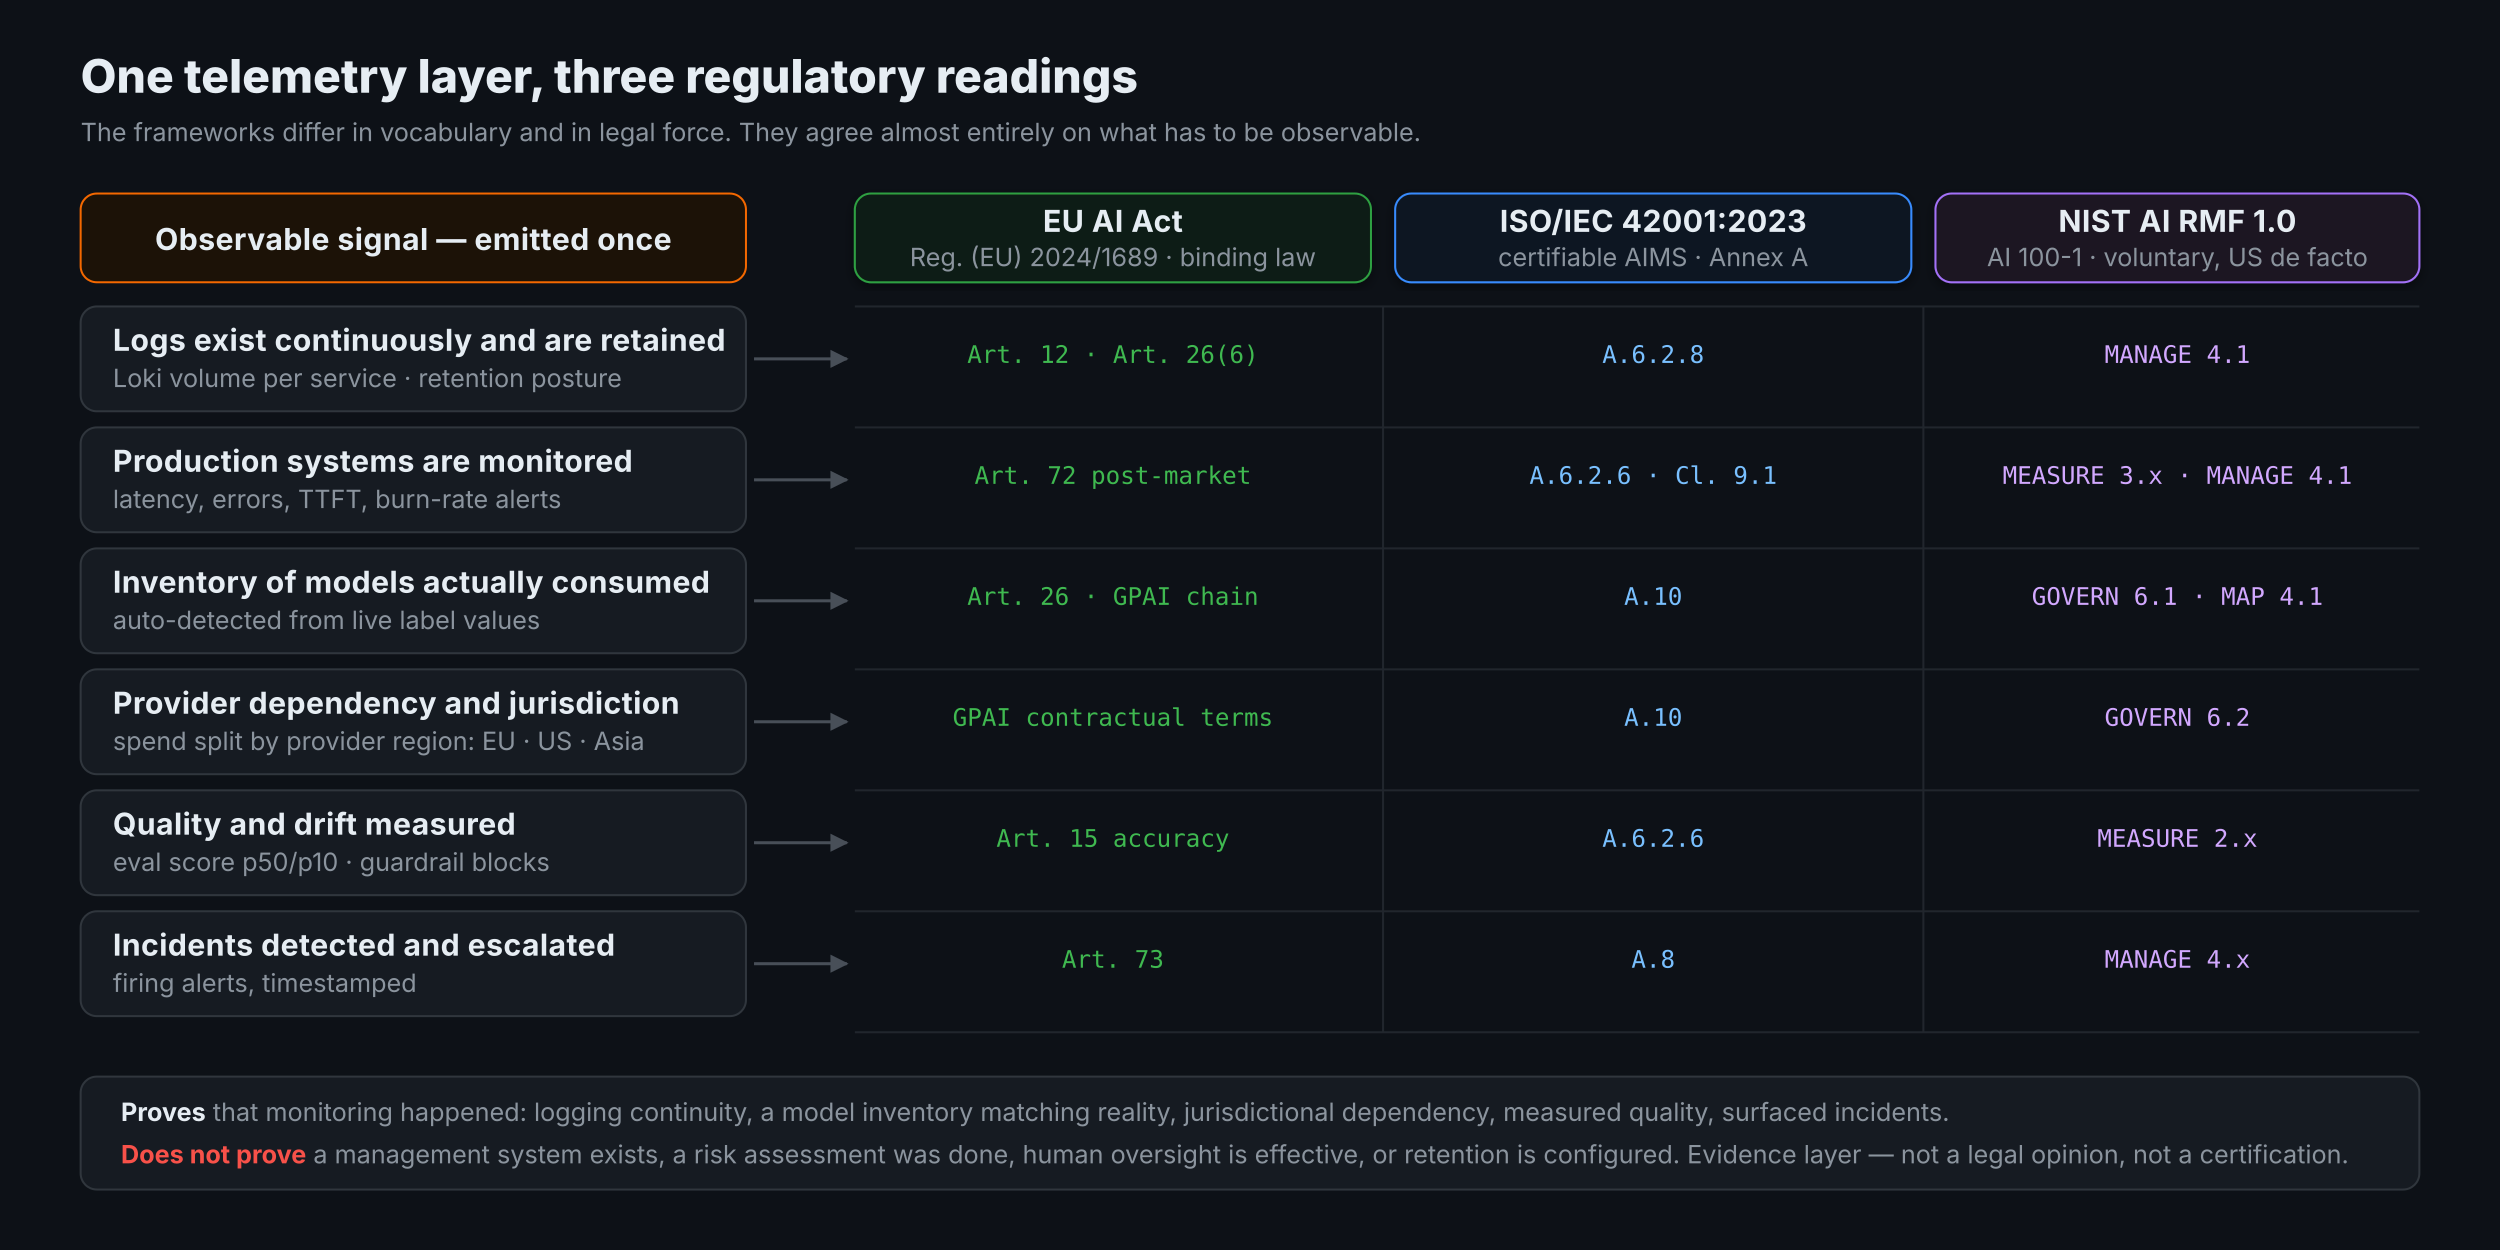
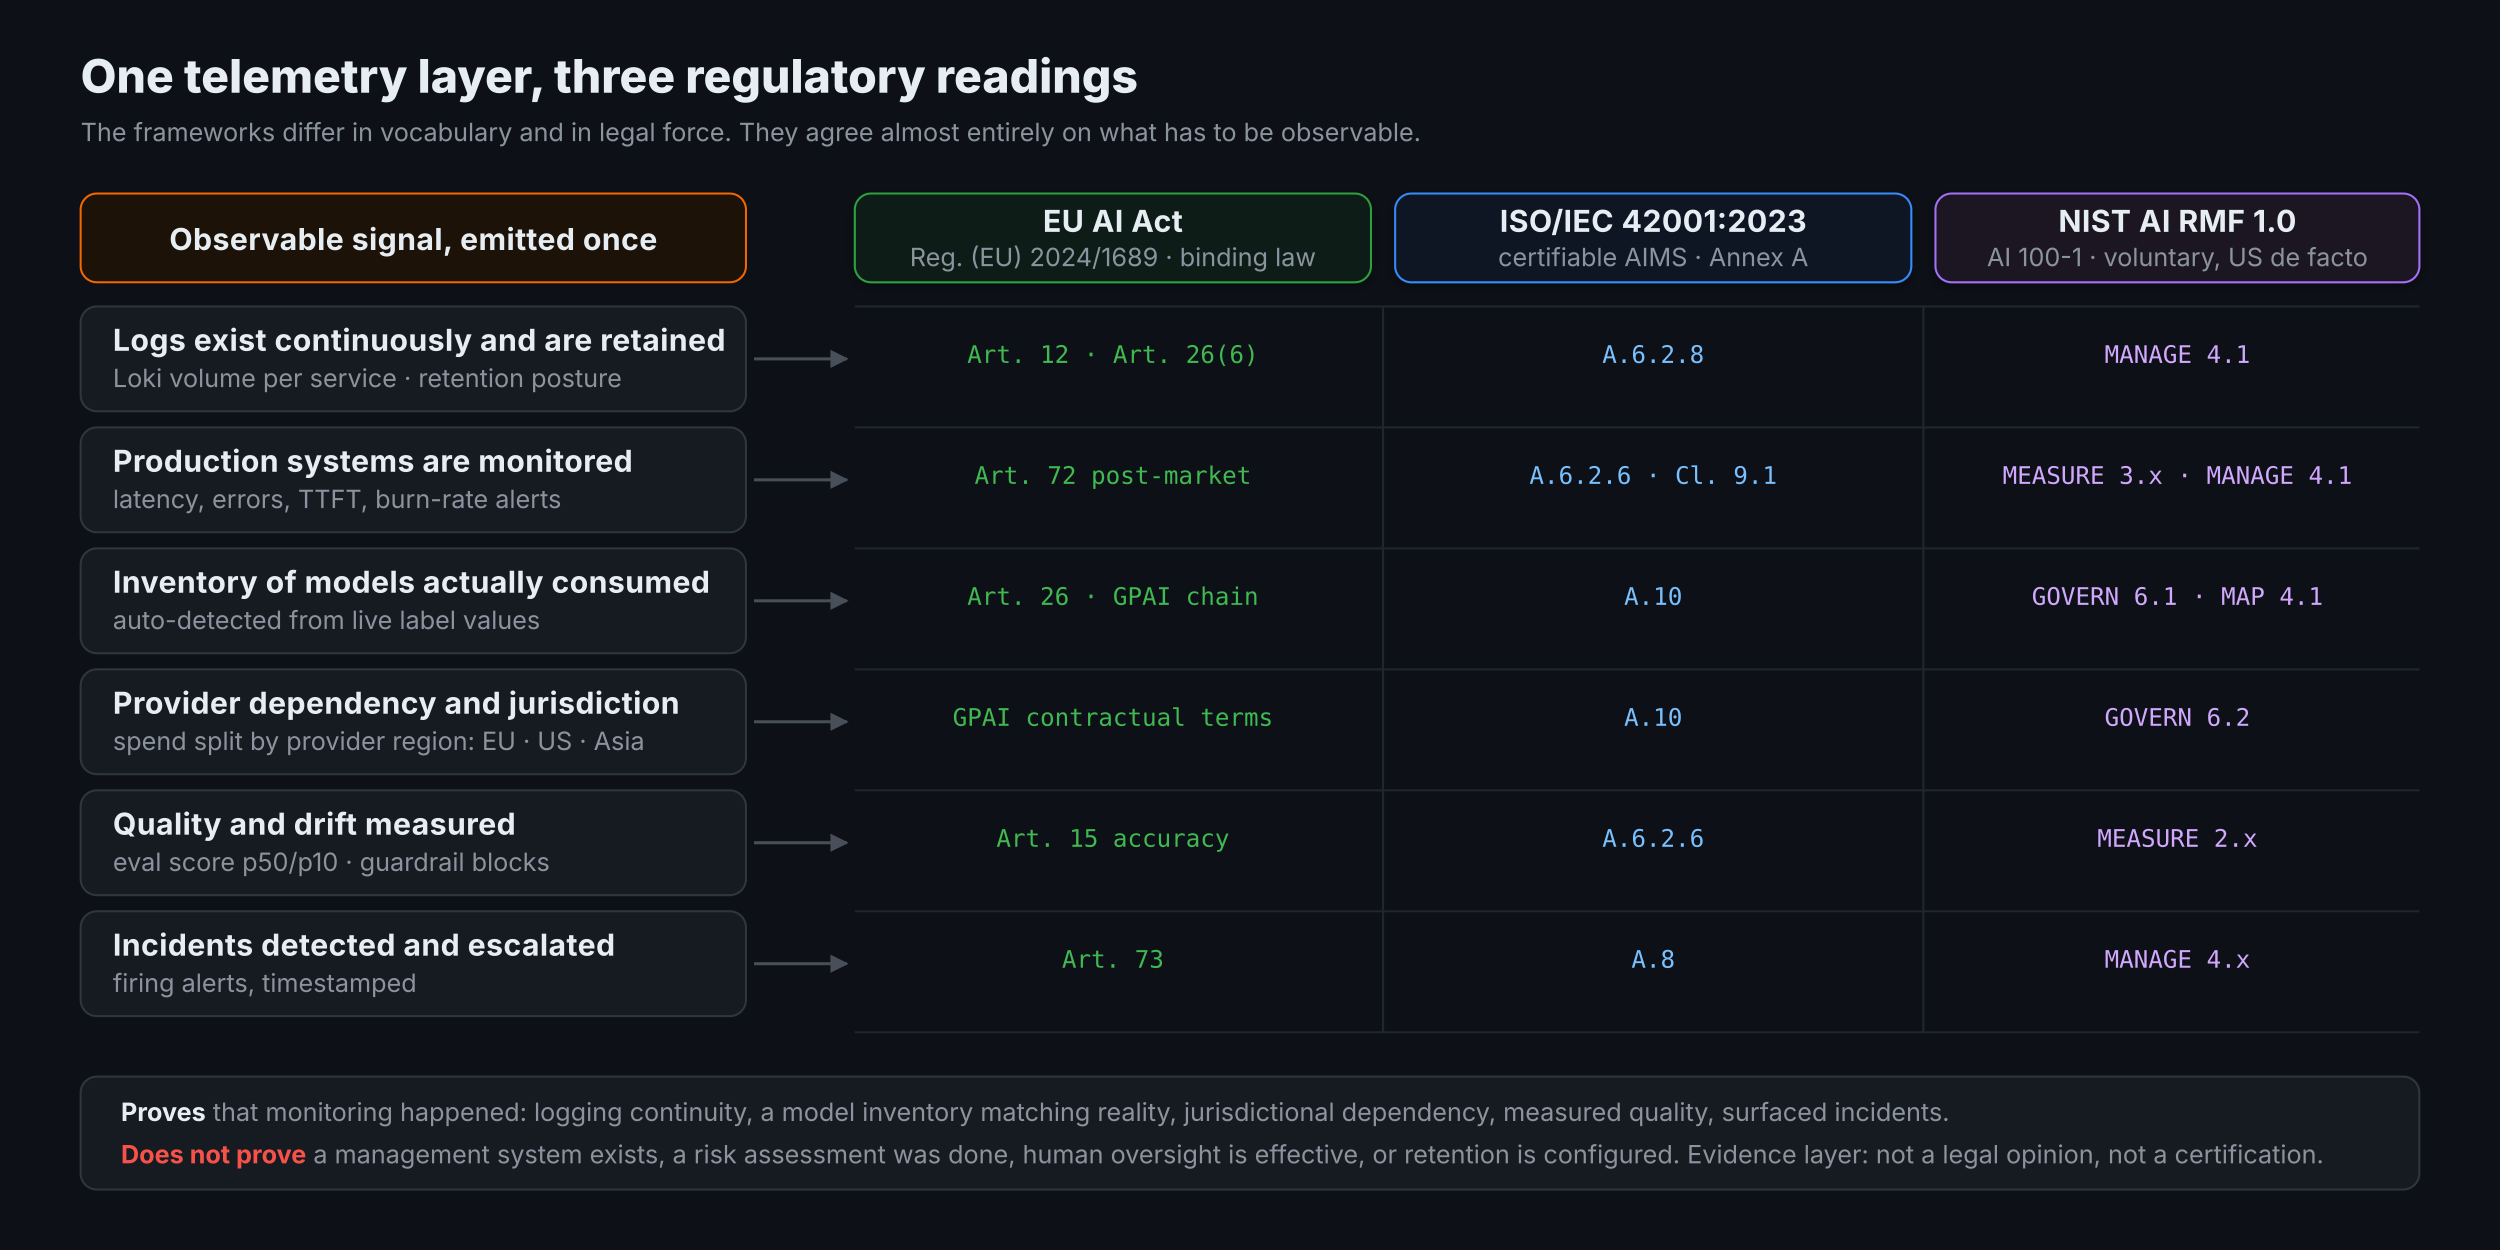
<svg xmlns="http://www.w3.org/2000/svg" width="1240" height="620" viewBox="0 0 1240 620" font-family="Inter,-apple-system,Segoe UI,Roboto,sans-serif">
  <defs>
    <linearGradient id="sig" x1="0" y1="0" x2="1" y2="0">
      <stop offset="0" stop-color="#F46800" />
      <stop offset="1" stop-color="#FF9830" />
    </linearGradient>
    <marker id="a" viewBox="0 0 10 10" refX="9" refY="5" markerWidth="6" markerHeight="6" orient="auto-start-reverse">
      <path d="M0 0 L10 5 L0 10 z" fill="#484f58" />
    </marker>
    <filter id="sh">
      <feDropShadow dx="0" dy="2" stdDeviation="3" flood-color="#000" flood-opacity=".45" />
    </filter>
  </defs>
  <style>
    .h{fill:#e6edf3;font-size:15px;font-weight:700;letter-spacing:.2px}
    .s{fill:#8b949e;font-size:12.5px}
    .c{font-size:12px;font-family:ui-monospace,SFMono-Regular,Menlo,monospace}
    .box{fill:#161b22;stroke:#30363d;rx:8}
  </style>
  <rect width="1240" height="620" fill="#0d1117" />
  <text x="40" y="46" fill="#e6edf3" font-size="23" font-weight="800">One telemetry layer, three regulatory readings</text>
  <text x="40" y="70" class="s" font-size="13.5">The frameworks differ in vocabulary and in legal force. They agree almost entirely on what has to be observable.</text>
  <rect x="40" y="96" width="330" height="44" rx="8" fill="#1c1207" stroke="#F46800" />
-   <text x="205" y="124" text-anchor="middle" class="h" fill="#FF9830">Observable signal — emitted once</text>
+   <text x="205" y="124" text-anchor="middle" class="h" fill="#FF9830">Observable signal, emitted once</text>
  <g class="s" font-size="12.5">
    <rect x="40" y="152" width="330" height="52" class="box" />
    <text x="56" y="174" class="h" font-size="13">Logs exist continuously and are retained</text>
    <text x="56" y="192">Loki volume per service · retention posture</text>
    <rect x="40" y="212" width="330" height="52" class="box" />
    <text x="56" y="234" class="h" font-size="13">Production systems are monitored</text>
    <text x="56" y="252">latency, errors, TTFT, burn-rate alerts</text>
    <rect x="40" y="272" width="330" height="52" class="box" />
    <text x="56" y="294" class="h" font-size="13">Inventory of models actually consumed</text>
    <text x="56" y="312">auto-detected from live label values</text>
    <rect x="40" y="332" width="330" height="52" class="box" />
    <text x="56" y="354" class="h" font-size="13">Provider dependency and jurisdiction</text>
    <text x="56" y="372">spend split by provider region: EU · US · Asia</text>
    <rect x="40" y="392" width="330" height="52" class="box" />
    <text x="56" y="414" class="h" font-size="13">Quality and drift measured</text>
    <text x="56" y="432">eval score p50/p10 · guardrail blocks</text>
    <rect x="40" y="452" width="330" height="52" class="box" />
    <text x="56" y="474" class="h" font-size="13">Incidents detected and escalated</text>
    <text x="56" y="492">firing alerts, timestamped</text>
  </g>
  <g stroke="#484f58" stroke-width="1.5" fill="none" marker-end="url(#a)">
    <path d="M374 178 H 420" />
    <path d="M374 238 H 420" />
    <path d="M374 298 H 420" />
    <path d="M374 358 H 420" />
    <path d="M374 418 H 420" />
    <path d="M374 478 H 420" />
  </g>
  <g>
    <rect x="424" y="96" width="256" height="44" rx="8" fill="#0f1b12" stroke="#2ea043" filter="url(#sh)" />
    <text x="552" y="115" text-anchor="middle" class="h" fill="#3fb950">EU AI Act</text>
    <text x="552" y="132" text-anchor="middle" class="s" font-size="11">Reg. (EU) 2024/1689 · binding law</text>
    <rect x="692" y="96" width="256" height="44" rx="8" fill="#0f1720" stroke="#388bfd" filter="url(#sh)" />
    <text x="820" y="115" text-anchor="middle" class="h" fill="#79c0ff">ISO/IEC 42001:2023</text>
    <text x="820" y="132" text-anchor="middle" class="s" font-size="11">certifiable AIMS · Annex A</text>
    <rect x="960" y="96" width="240" height="44" rx="8" fill="#1a1420" stroke="#a371f7" filter="url(#sh)" />
    <text x="1080" y="115" text-anchor="middle" class="h" fill="#d2a8ff">NIST AI RMF 1.0</text>
    <text x="1080" y="132" text-anchor="middle" class="s" font-size="11">AI 100-1 · voluntary, US de facto</text>
  </g>
  <g class="c">
    <g fill="#3fb950">
      <text x="552" y="180" text-anchor="middle">Art. 12 · Art. 26(6)</text>
      <text x="552" y="240" text-anchor="middle">Art. 72 post-market</text>
      <text x="552" y="300" text-anchor="middle">Art. 26 · GPAI chain</text>
      <text x="552" y="360" text-anchor="middle">GPAI contractual terms</text>
      <text x="552" y="420" text-anchor="middle">Art. 15 accuracy</text>
      <text x="552" y="480" text-anchor="middle">Art. 73</text>
    </g>
    <g fill="#79c0ff">
      <text x="820" y="180" text-anchor="middle">A.6.2.8</text>
      <text x="820" y="240" text-anchor="middle">A.6.2.6 · Cl. 9.1</text>
      <text x="820" y="300" text-anchor="middle">A.10</text>
      <text x="820" y="360" text-anchor="middle">A.10</text>
      <text x="820" y="420" text-anchor="middle">A.6.2.6</text>
      <text x="820" y="480" text-anchor="middle">A.8</text>
    </g>
    <g fill="#d2a8ff">
      <text x="1080" y="180" text-anchor="middle">MANAGE 4.1</text>
      <text x="1080" y="240" text-anchor="middle">MEASURE 3.x · MANAGE 4.1</text>
      <text x="1080" y="300" text-anchor="middle">GOVERN 6.1 · MAP 4.1</text>
      <text x="1080" y="360" text-anchor="middle">GOVERN 6.2</text>
      <text x="1080" y="420" text-anchor="middle">MEASURE 2.x</text>
      <text x="1080" y="480" text-anchor="middle">MANAGE 4.x</text>
    </g>
  </g>
  <g stroke="#21262d" stroke-width="1">
    <line x1="424" y1="152" x2="1200" y2="152" />
    <line x1="424" y1="212" x2="1200" y2="212" />
    <line x1="424" y1="272" x2="1200" y2="272" />
    <line x1="424" y1="332" x2="1200" y2="332" />
    <line x1="424" y1="392" x2="1200" y2="392" />
    <line x1="424" y1="452" x2="1200" y2="452" />
    <line x1="424" y1="512" x2="1200" y2="512" />
    <line x1="686" y1="152" x2="686" y2="512" />
    <line x1="954" y1="152" x2="954" y2="512" />
  </g>
  <rect x="40" y="534" width="1160" height="56" rx="8" fill="#161b22" stroke="#30363d" />
  <text x="60" y="556" class="s" font-size="12.5">
    <tspan fill="#e6edf3" font-weight="700">Proves</tspan> that monitoring happened: logging continuity, a model inventory matching reality, jurisdictional dependency, measured quality, surfaced incidents.</text>
  <text x="60" y="577" class="s" font-size="12.5">
-     <tspan fill="#f85149" font-weight="700">Does not prove</tspan> a management system exists, a risk assessment was done, human oversight is effective, or retention is configured. Evidence layer — not a legal opinion, not a certification.</text>
+     <tspan fill="#f85149" font-weight="700">Does not prove</tspan> a management system exists, a risk assessment was done, human oversight is effective, or retention is configured. Evidence layer: not a legal opinion, not a certification.</text>
</svg>
